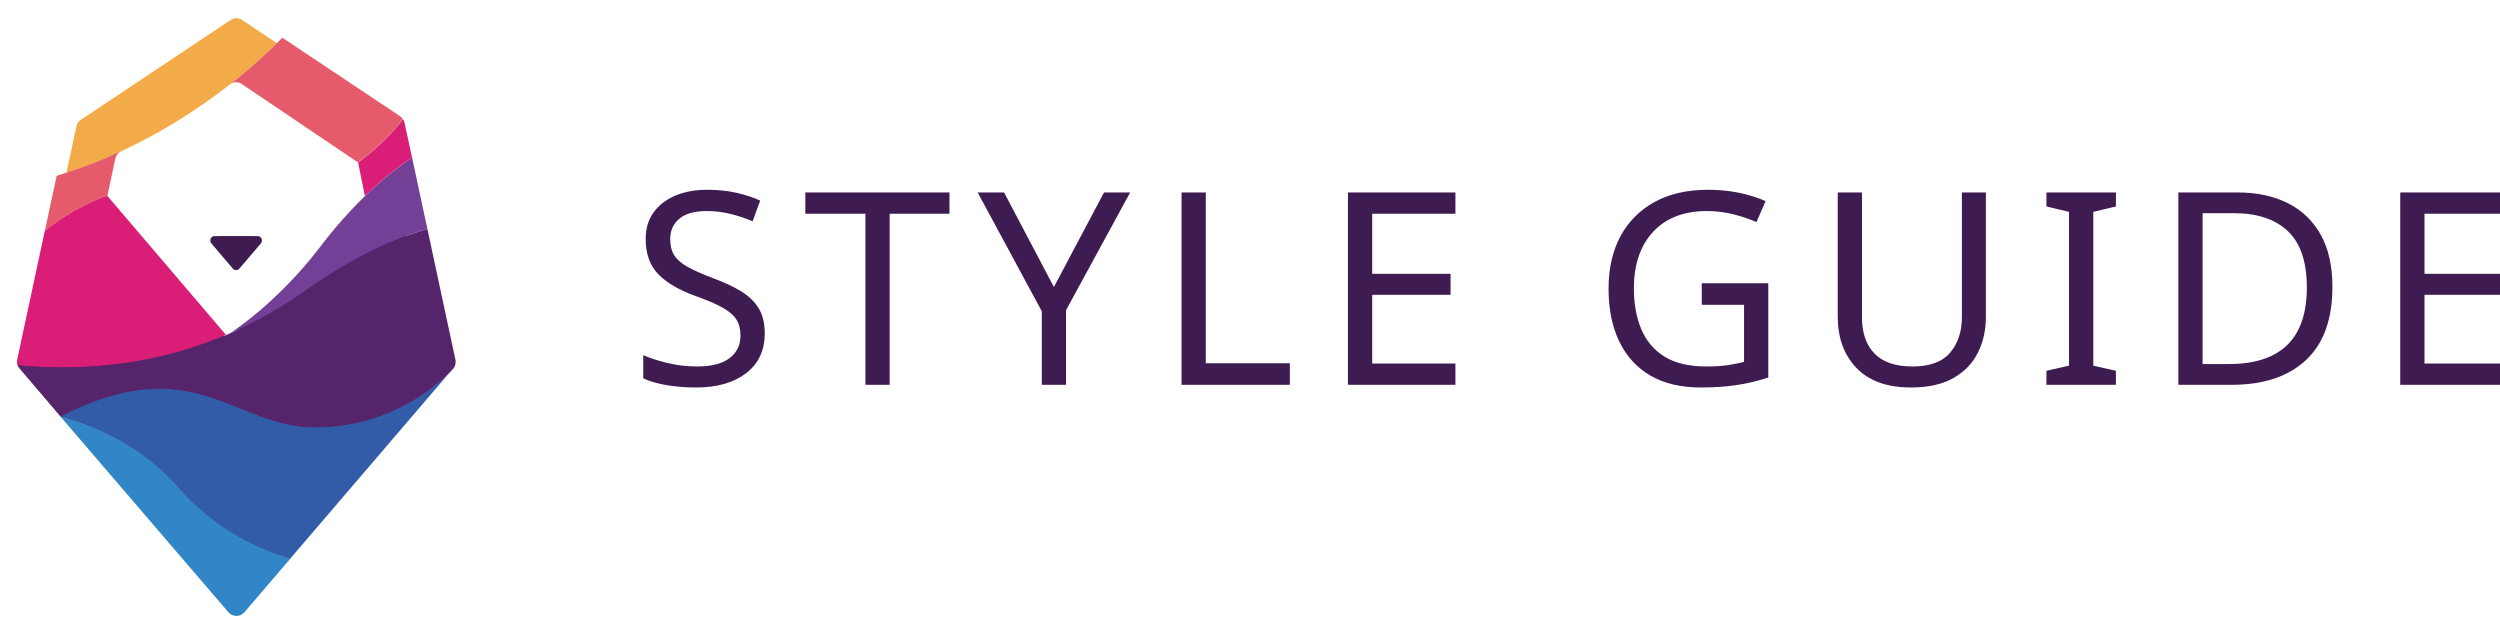
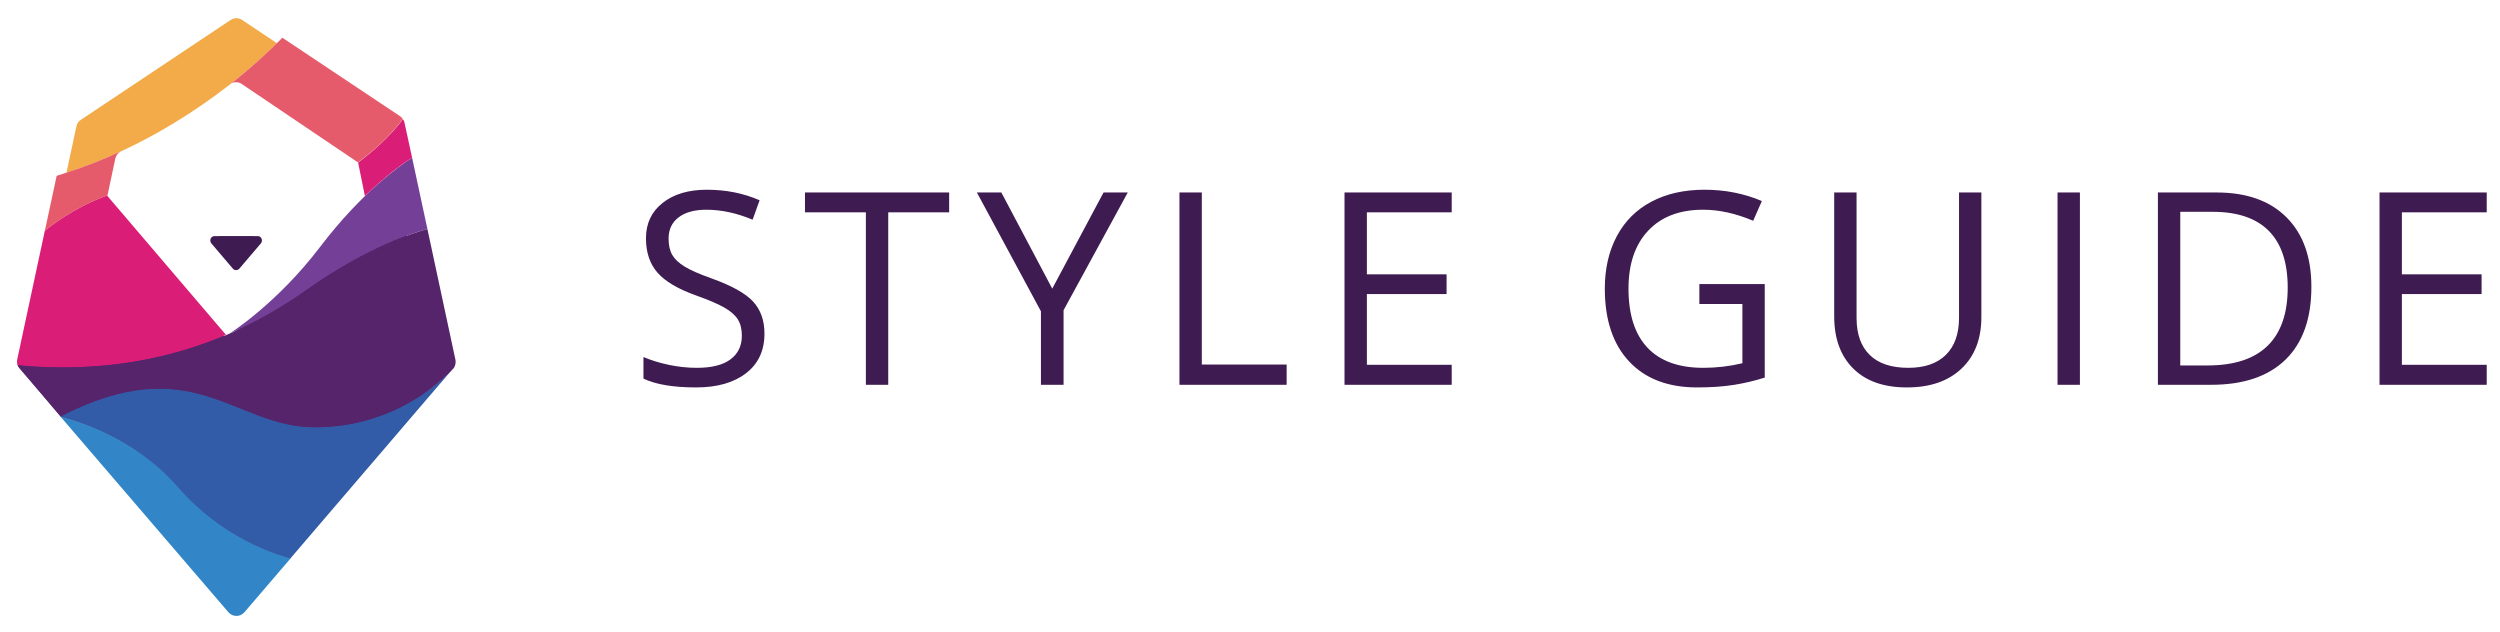
<svg xmlns="http://www.w3.org/2000/svg" version="1.1" id="Layer_1" x="0px" y="0px" viewBox="0 0 1584 400" style="enable-background:new 0 0 1584 400;" xml:space="preserve">
  <style type="text/css">
  .st0{fill:#56246B;}
  .st1{fill:#325BA8;}
  .st2{fill:#733F97;}
  .st3{fill:#F3AB49;}
  .st4{fill:#3286C7;}
  .st5{fill:#DA1E78;}
  .st6{fill:#E65B6B;}
  .st7{fill:#3E1B51;}
-   .st8{font-family:'BrandonGrotesque-Light';}
+   .st8{font-family:'Open Sans';}
  .st9{font-size:170.676px;}
  .st10{letter-spacing:16;}
</style>
  <g>
    <polygon class="st0" points="111.1,190.4 143.4,214.3 175.5,190.4 255.3,137.2 270.8,221.1 281,239.5 200.7,304.8 184.1,353.7     162.2,358.9 38.3,263.8 11.2,231.5 32.7,207.9  " />
    <g>
      <path class="st1" d="M38.3,263.8c0.1-0.1,0.2-0.1,0.3-0.1c-0.2-0.1-0.3-0.1-0.5-0.1L38.3,263.8z" />
      <path class="st1" d="M287.9,232.5c-6.4,7.2-37,38.2-88.5,38.2c-51.1,0-76.8-50-160.8-7c12.2,3.1,47.5,14.2,74.1,44.9       c27.9,32.2,62.1,42.7,71.4,45.1L287.9,232.5z" />
    </g>
    <path class="st2" d="M194.1,183.8c39.9-28.4,71-37.2,76.7-38.7l-9.7-45.2c-7.6,4.9-31.8,21.8-58.1,56.3     c-27.4,36.1-57.4,55.1-57.7,55.2C163.4,203.6,179.6,194,194.1,183.8z" />
    <path class="st3" d="M175.5,27.4l-22.3-14.9c-2.1-1.3-4.9-1.3-6.9,0.1h-0.1L51.1,76l0,0c-1.4,0.9-2.4,2.4-2.7,4.1l0,0l-6.3,29.4     C111.3,87,159.7,43.1,175.5,27.4L175.5,27.4z" />
    <path class="st4" d="M144.8,388c0.1,0.1,0.2,0.2,0.3,0.3c2.6,2.6,6.8,2.6,9.4,0c0.1-0.1,0.1-0.2,0.2-0.2l29.5-34.4     c-9.4-2.4-43.5-12.9-71.4-45.1c-27.1-31.1-63-42-74.7-44.9L144.8,388L144.8,388z" />
    <path class="st5" d="M68,124.1l0.1-0.3c-6,2-22.5,8.5-39.7,22.4l-17.5,81.6l0,0c-0.2,1.2-0.2,2.5,0.2,3.6     c52.5,4.9,96.1-3.9,132.1-19.2L68,124.1z" />
    <path class="st0" d="M288.6,228.1L288.6,228.1l-17.8-83c-5.7,1.5-36.8,10.4-76.7,38.7C150.6,214.6,91.2,239,11.2,231.5     c0.3,0.8,0.7,1.4,1.3,2.1l0,0l25.9,30.2c84.2-43.3,109.9,6.9,161.1,6.9c50.4,0,80.8-29.6,88.1-37.6     C288.5,231.6,288.9,229.8,288.6,228.1z" />
    <path class="st5" d="M255.3,75.5c-4.2,5.6-13.2,16.2-28.4,27.5l4.3,21.2c14-13.6,25.1-21.3,29.9-24.3l-4.9-22.6     C256,76.6,255.7,76,255.3,75.5z" />
    <path class="st6" d="M76.8,95.8c-10.9,5-22.4,9.7-34.7,13.6l0,0c-2,0.6-4.1,1.3-6.2,2l-7.5,34.9c17.1-13.9,33.6-20.4,39.7-22.4     l5-23.6C73.6,98.3,75,96.6,76.8,95.8L76.8,95.8z" />
    <path class="st7" d="M148.3,165.5c0.8,0.8,2.1,0.8,2.9,0l10.5-12.3c0.8-0.8,0.7-2.1-0.1-2.8c-0.4-0.4-0.9-0.6-1.4-0.6h-20.8     c-0.5,0-1,0.2-1.4,0.6c-0.8,0.8-0.8,2-0.1,2.8L148.3,165.5z" />
    <path class="st6" d="M253.6,73.7L253.6,73.7l-74.7-49.8l0,0c-0.2,0.2-0.5,0.5-0.7,0.7l-0.1,0.1c-4.9,5-15.9,15.8-32,28.5     c0,0,0.1,0,0.1-0.1c2-1.3,4.5-1.3,6.5-0.2l74.1,50c15.3-11.2,24.3-21.9,28.4-27.5C254.9,74.8,254.3,74.2,253.6,73.7z" />
    <path class="st7" d="M163.3,149.6h-27.4c-0.7,0-1.4,0.3-1.9,0.8c-1,1-1,2.7-0.1,3.8l13.8,16.2c1,1,2.7,1,3.8,0l13.8-16.2     c0.9-1.1,0.9-2.7-0.1-3.8C164.8,149.9,164.1,149.6,163.3,149.6z" />
  </g>
  <text transform="matrix(1 0 0 1 398.8628 243.8038)" class="st7 st8 st9 st10">STYLE GUIDE</text>
</svg>
